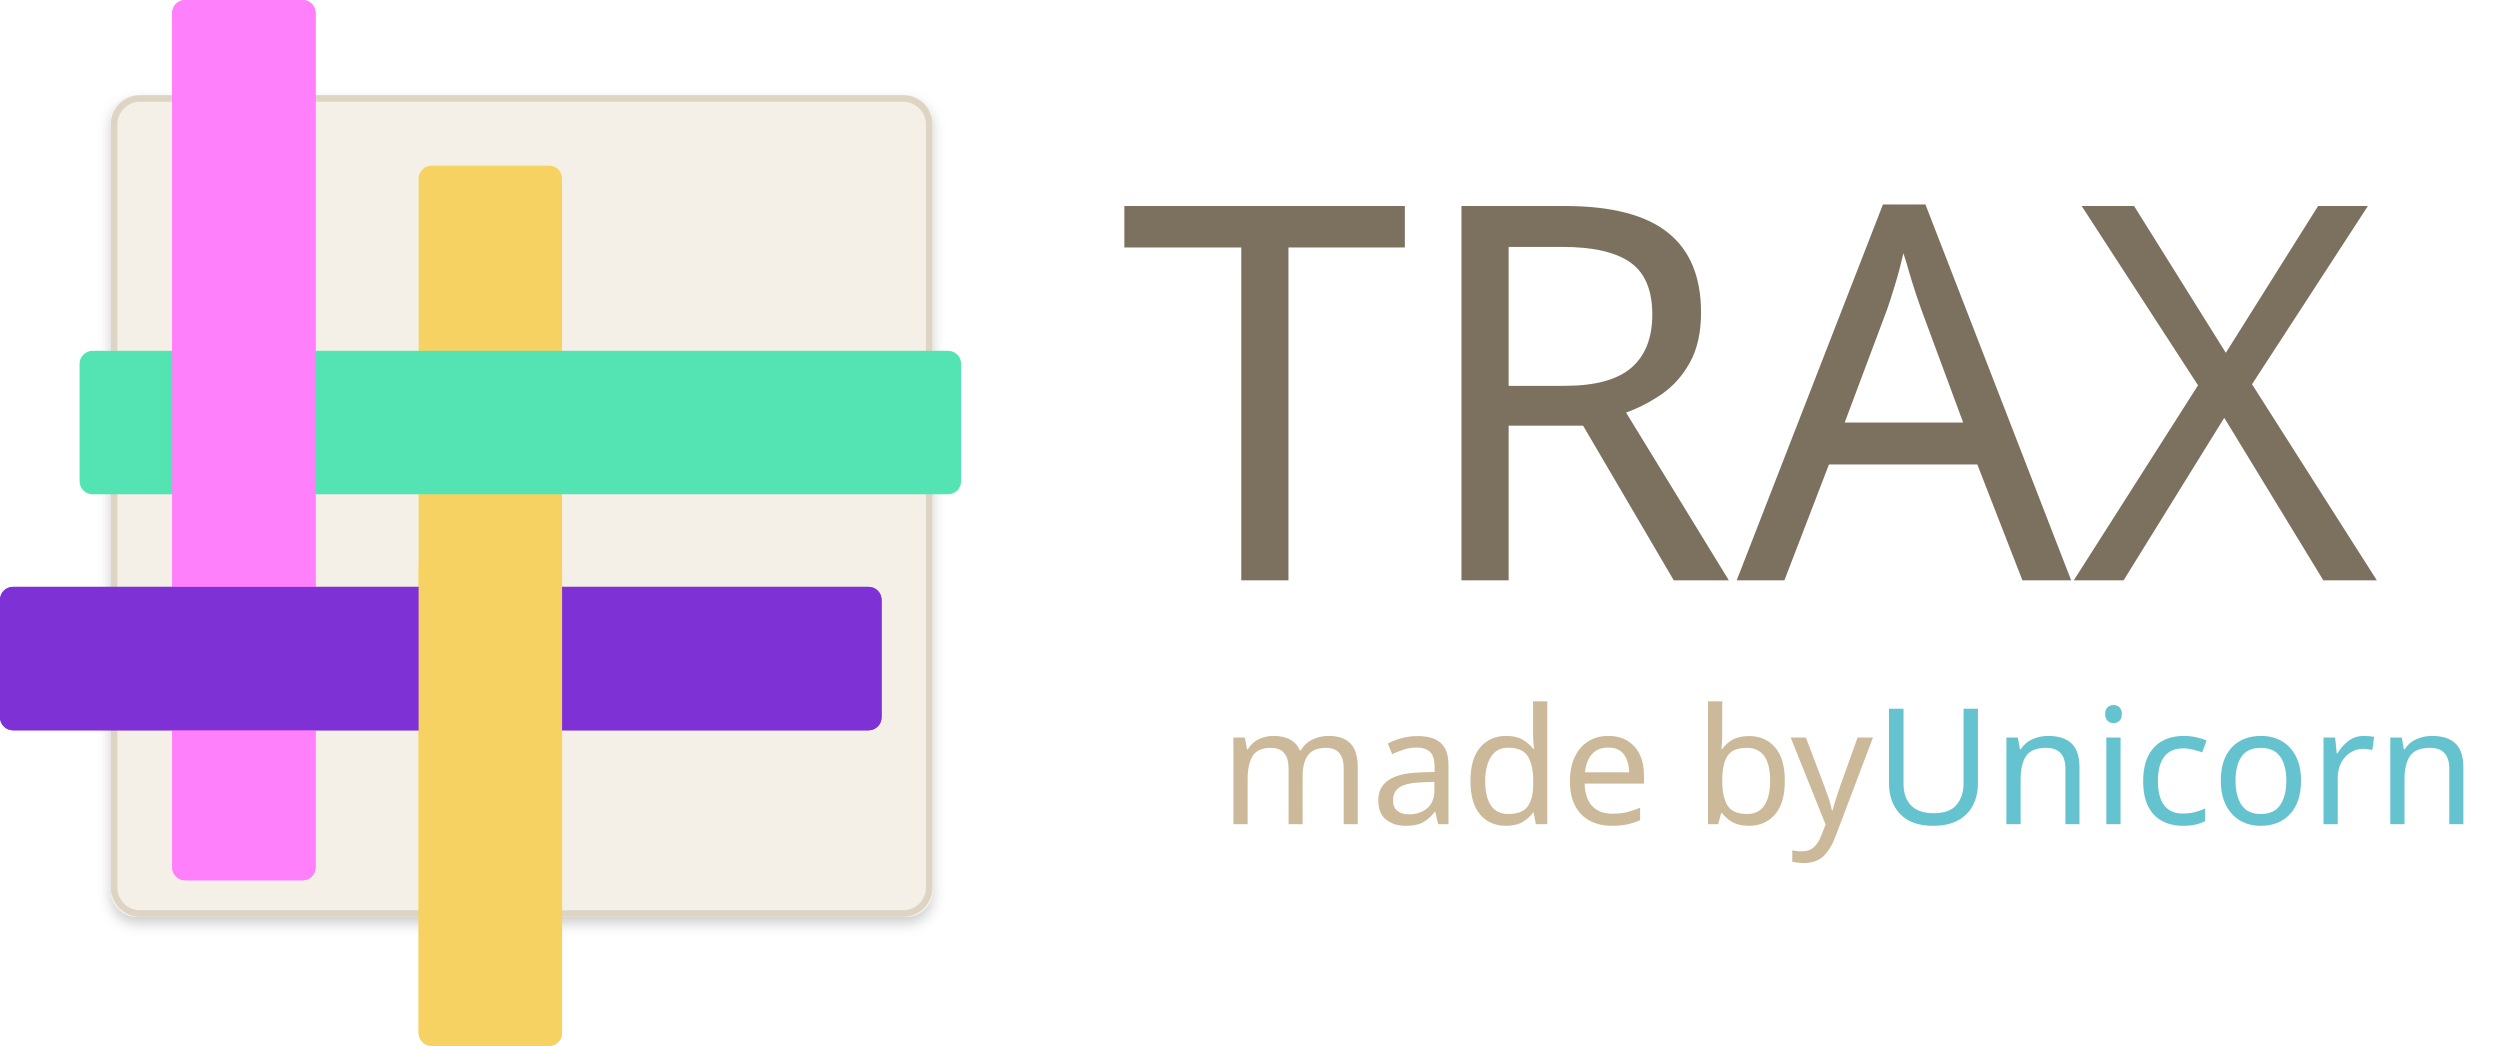
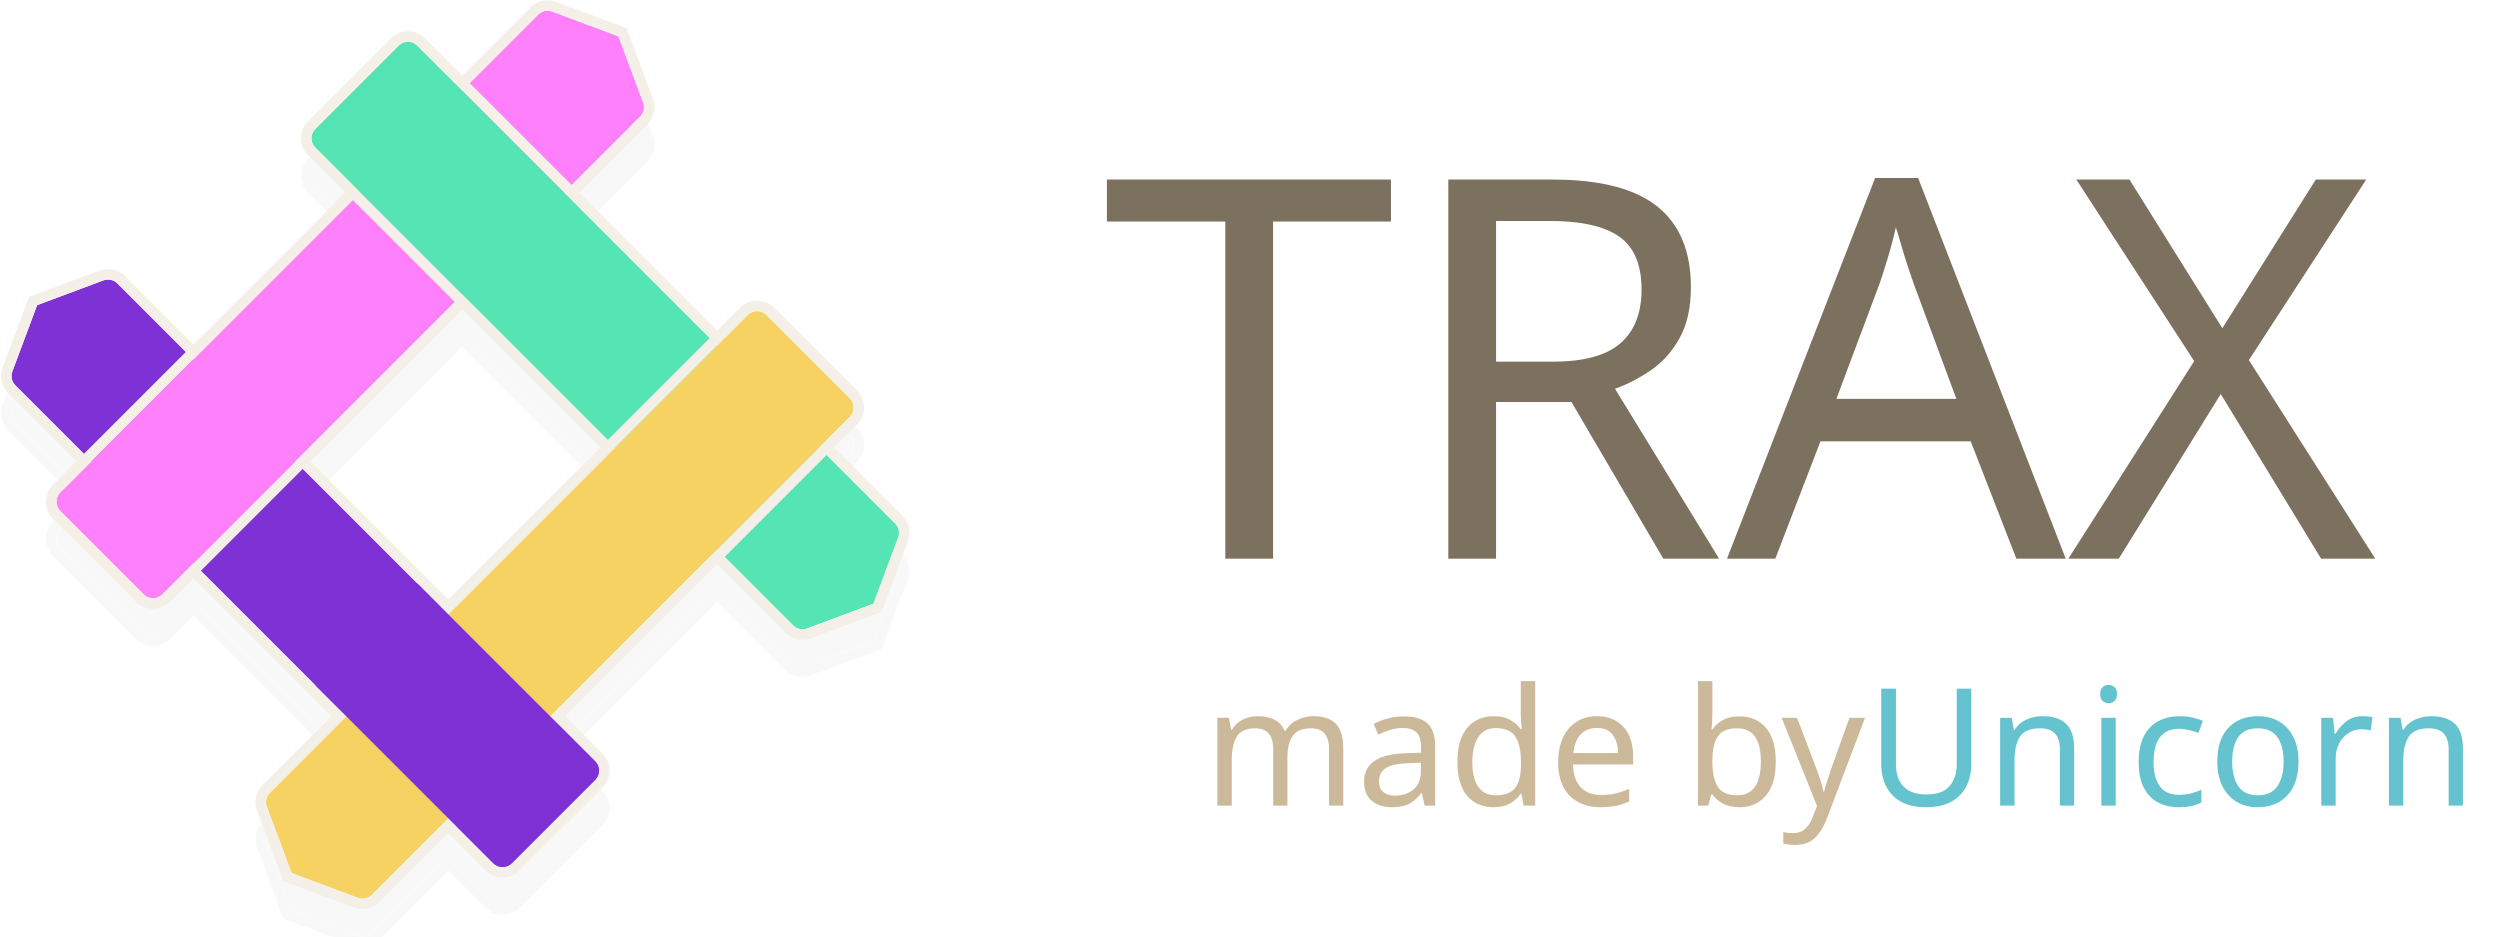
- <svg xmlns="http://www.w3.org/2000/svg" xmlns:xlink="http://www.w3.org/1999/xlink" width="1917px" height="802px" viewBox="0 0 1917 802" version="1.1">
+ <svg xmlns="http://www.w3.org/2000/svg" xmlns:xlink="http://www.w3.org/1999/xlink" width="1893px" height="709px" viewBox="0 0 1893 709" version="1.1">
  <defs>
-     <rect id="path-1" x="85" y="73" width="630" height="630" rx="20" />
-     <filter x="-2.8%" y="-2.0%" width="105.6%" height="105.6%" filterUnits="objectBoundingBox" id="filter-2">
-       <feOffset dx="0" dy="5" in="SourceAlpha" result="shadowOffsetOuter1" />
-       <feGaussianBlur stdDeviation="5" in="shadowOffsetOuter1" result="shadowBlurOuter1" />
-       <feComposite in="shadowBlurOuter1" in2="SourceAlpha" operator="out" result="shadowBlurOuter1" />
-       <feColorMatrix values="0 0 0 0 0   0 0 0 0 0   0 0 0 0 0  0 0 0 0.2 0" type="matrix" in="shadowBlurOuter1" />
+     <filter x="-3.1%" y="-3.0%" width="109.5%" height="109.3%" filterUnits="objectBoundingBox" id="filter-1">
+       <feOffset dx="20" dy="20" in="SourceAlpha" result="shadowOffsetOuter1" />
+       <feColorMatrix values="0 0 0 0 0.896   0 0 0 0 0.896   0 0 0 0 0.896  0 0 0 0.5 0" type="matrix" in="shadowOffsetOuter1" result="shadowMatrixOuter1" />
+       <feMerge>
+         <feMergeNode in="shadowMatrixOuter1" />
+         <feMergeNode in="SourceGraphic" />
+       </feMerge>
    </filter>
+     <path d="M31.353,400.847 L543.021,400.847 C548.543,400.847 553.021,405.324 553.021,410.847 L553.021,500.073 C553.021,505.595 548.543,510.073 543.021,510.073 L31.353,510.073 C27.437,510.073 23.882,507.787 22.256,504.225 L0,455.46 L22.256,406.695 C23.882,403.133 27.437,400.847 31.353,400.847 Z" id="path-2" />
+     <path d="M-77.872,222.163 L433.795,222.163 C439.318,222.163 443.795,226.64 443.795,232.163 L443.795,321.388 C443.795,326.911 439.318,331.388 433.795,331.388 L-77.872,331.388 C-81.788,331.388 -85.344,329.103 -86.97,325.54 L-109.226,276.775 L-86.97,228.011 C-85.344,224.448 -81.788,222.163 -77.872,222.163 Z" id="path-3" />
+     <path d="M85.966,112.937 L597.633,112.937 C603.156,112.937 607.633,117.414 607.633,122.937 L607.633,212.163 C607.633,217.685 603.156,222.163 597.633,222.163 L85.966,222.163 C82.05,222.163 78.494,219.877 76.869,216.315 L54.613,167.55 L76.869,118.785 C78.494,115.223 82.05,112.937 85.966,112.937 Z" id="path-4" />
+     <path d="M195.191,292.152 L706.859,292.152 C712.382,292.152 716.859,296.629 716.859,302.152 L716.859,391.377 C716.859,396.9 712.382,401.377 706.859,401.377 L195.191,401.377 C191.276,401.377 187.72,399.092 186.094,395.529 L163.838,346.765 L186.094,298 C187.72,294.437 191.276,292.152 195.191,292.152 Z" id="path-5" />
  </defs>
-   <g id="Artboard-2" stroke="none" stroke-width="1" fill="none" fill-rule="evenodd" transform="translate(-740, -2414)">
-     <g id="logo-text" transform="translate(740, 2414)">
-       <g id="trax-copy">
-         <g id="Rectangle-3">
-           <use fill="black" fill-opacity="1" filter="url(#filter-2)" xlink:href="#path-1" />
-           <use fill="#F4F0E8" fill-rule="evenodd" xlink:href="#path-1" />
-           <rect stroke="#DDD4C4" stroke-width="5" x="87.5" y="75.5" width="625" height="625" rx="20" />
+   <g id="Page-1" stroke="none" stroke-width="1" fill="none" fill-rule="evenodd">
+     <g id="Artboard-2" transform="translate(-764, -2436)">
+       <g id="logo-text" transform="translate(672, 2345)">
+         <g id="Group" filter="url(#filter-1)" transform="translate(436.5, 435.5778) rotate(-315) translate(-436.5, -435.5778) translate(132.5, 123.5778)">
+           <g id="purple-copy">
+             <use fill="#7E32D5" fill-rule="evenodd" xlink:href="#path-2" />
+             <path stroke="#F4F0E8" stroke-width="8" d="M31.353,396.847 L543.021,396.847 C550.753,396.847 557.021,403.115 557.021,410.847 L557.021,500.073 C557.021,507.805 550.753,514.073 543.021,514.073 L31.353,514.073 C25.871,514.073 20.893,510.873 18.617,505.885 L-4.397,455.46 L18.617,405.034 C20.893,400.047 25.871,396.847 31.353,396.847 Z" />
+           </g>
+           <g id="purple-copy-3" transform="translate(167.2847, 276.7754) rotate(-270) translate(-167.2847, -276.7754) ">
+             <use fill="#FF80FA" fill-rule="evenodd" xlink:href="#path-3" />
+             <path stroke="#F4F0E8" stroke-width="8" d="M-77.872,218.163 L433.795,218.163 C441.527,218.163 447.795,224.431 447.795,232.163 L447.795,321.388 C447.795,329.12 441.527,335.388 433.795,335.388 L-77.872,335.388 C-83.355,335.388 -88.332,332.188 -90.609,327.201 L-113.622,276.775 L-90.609,226.35 C-88.332,221.362 -83.355,218.163 -77.872,218.163 Z" />
+           </g>
+           <g id="purple-copy-4" transform="translate(331.123, 167.5498) rotate(-180) translate(-331.123, -167.5498) ">
+             <use fill="#54E4B3" fill-rule="evenodd" xlink:href="#path-4" />
+             <path stroke="#F4F0E8" stroke-width="8" d="M85.966,108.937 L597.633,108.937 C605.365,108.937 611.633,115.205 611.633,122.937 L611.633,212.163 C611.633,219.895 605.365,226.163 597.633,226.163 L85.966,226.163 C80.484,226.163 75.506,222.963 73.23,217.975 L50.216,167.55 L73.23,117.124 C75.506,112.137 80.484,108.937 85.966,108.937 Z" />
+           </g>
+           <g id="purple-copy-5" transform="translate(440.3486, 346.7645) rotate(-90) translate(-440.3486, -346.7645) ">
+             <use fill="#F6D262" fill-rule="evenodd" xlink:href="#path-5" />
+             <path stroke="#F4F0E8" stroke-width="8" d="M195.191,288.152 L706.859,288.152 C714.591,288.152 720.859,294.42 720.859,302.152 L720.859,391.377 C720.859,399.109 714.591,405.377 706.859,405.377 L195.191,405.377 C189.709,405.377 184.731,402.177 182.455,397.19 L159.441,346.765 L182.455,296.339 C184.731,291.352 189.709,288.152 195.191,288.152 Z" />
+           </g>
+           <path d="M354.113,400.847 L543.021,400.847 C548.543,400.847 553.021,405.324 553.021,410.847 L553.021,500.073 C553.021,505.595 548.543,510.073 543.021,510.073 L354.113,510.073 C348.591,510.073 344.113,505.595 344.113,500.073 L344.113,410.847 C344.113,405.324 348.591,400.847 354.113,400.847 Z" id="purple-copy-2" fill="#7E32D5" />
        </g>
-         <rect id="pink" fill="#FF80FA" x="132" y="0" width="110" height="675" rx="10" />
-         <rect id="yellow" fill="#F6D262" x="321" y="127" width="110" height="675" rx="10" />
-         <rect id="purple" fill="#7E32D5" x="0" y="450" width="676" height="110" rx="10" />
-         <rect id="teal" fill="#54E4B3" x="61" y="269" width="676" height="110" rx="10" />
-         <rect id="pink-copy" fill="#FF80FA" x="132" y="0" width="110" height="675" rx="10" />
-         <rect id="purple-copy" fill="#7E32D5" x="0" y="450" width="676" height="110" rx="10" />
-         <rect id="yellow-copy" fill="#F6D262" x="321" y="426" width="110" height="376" rx="10" />
+         <text id="made-by-Unicorn" font-family="Nunito-Light, Nunito" font-size="124" font-weight="300">
+           <tspan x="1003.236" y="701" fill="#CCB999">made by </tspan>
+           <tspan x="1505.312" y="701" fill="#65C3CF">Unicorn</tspan>
+         </text>
+         <text id="TRAX" font-family="Nunito-SemiBold, Nunito" font-size="402" font-weight="500" fill="#7C705F">
+           <tspan x="926.139" y="514">TRAX</tspan>
+         </text>
      </g>
-       <text id="made-by-Unicorn" font-family="Nunito-Light, Nunito" font-size="124" font-weight="300">
-         <tspan x="935.236" y="632" fill="#CCB999">made by </tspan>
-         <tspan x="1437.312" y="632" fill="#65C3CF">Unicorn</tspan>
-       </text>
-       <text id="TRAX" font-family="Nunito-SemiBold, Nunito" font-size="402" font-weight="500" fill="#7C705F">
-         <tspan x="858.139" y="445">TRAX</tspan>
-       </text>
    </g>
  </g>
</svg>
